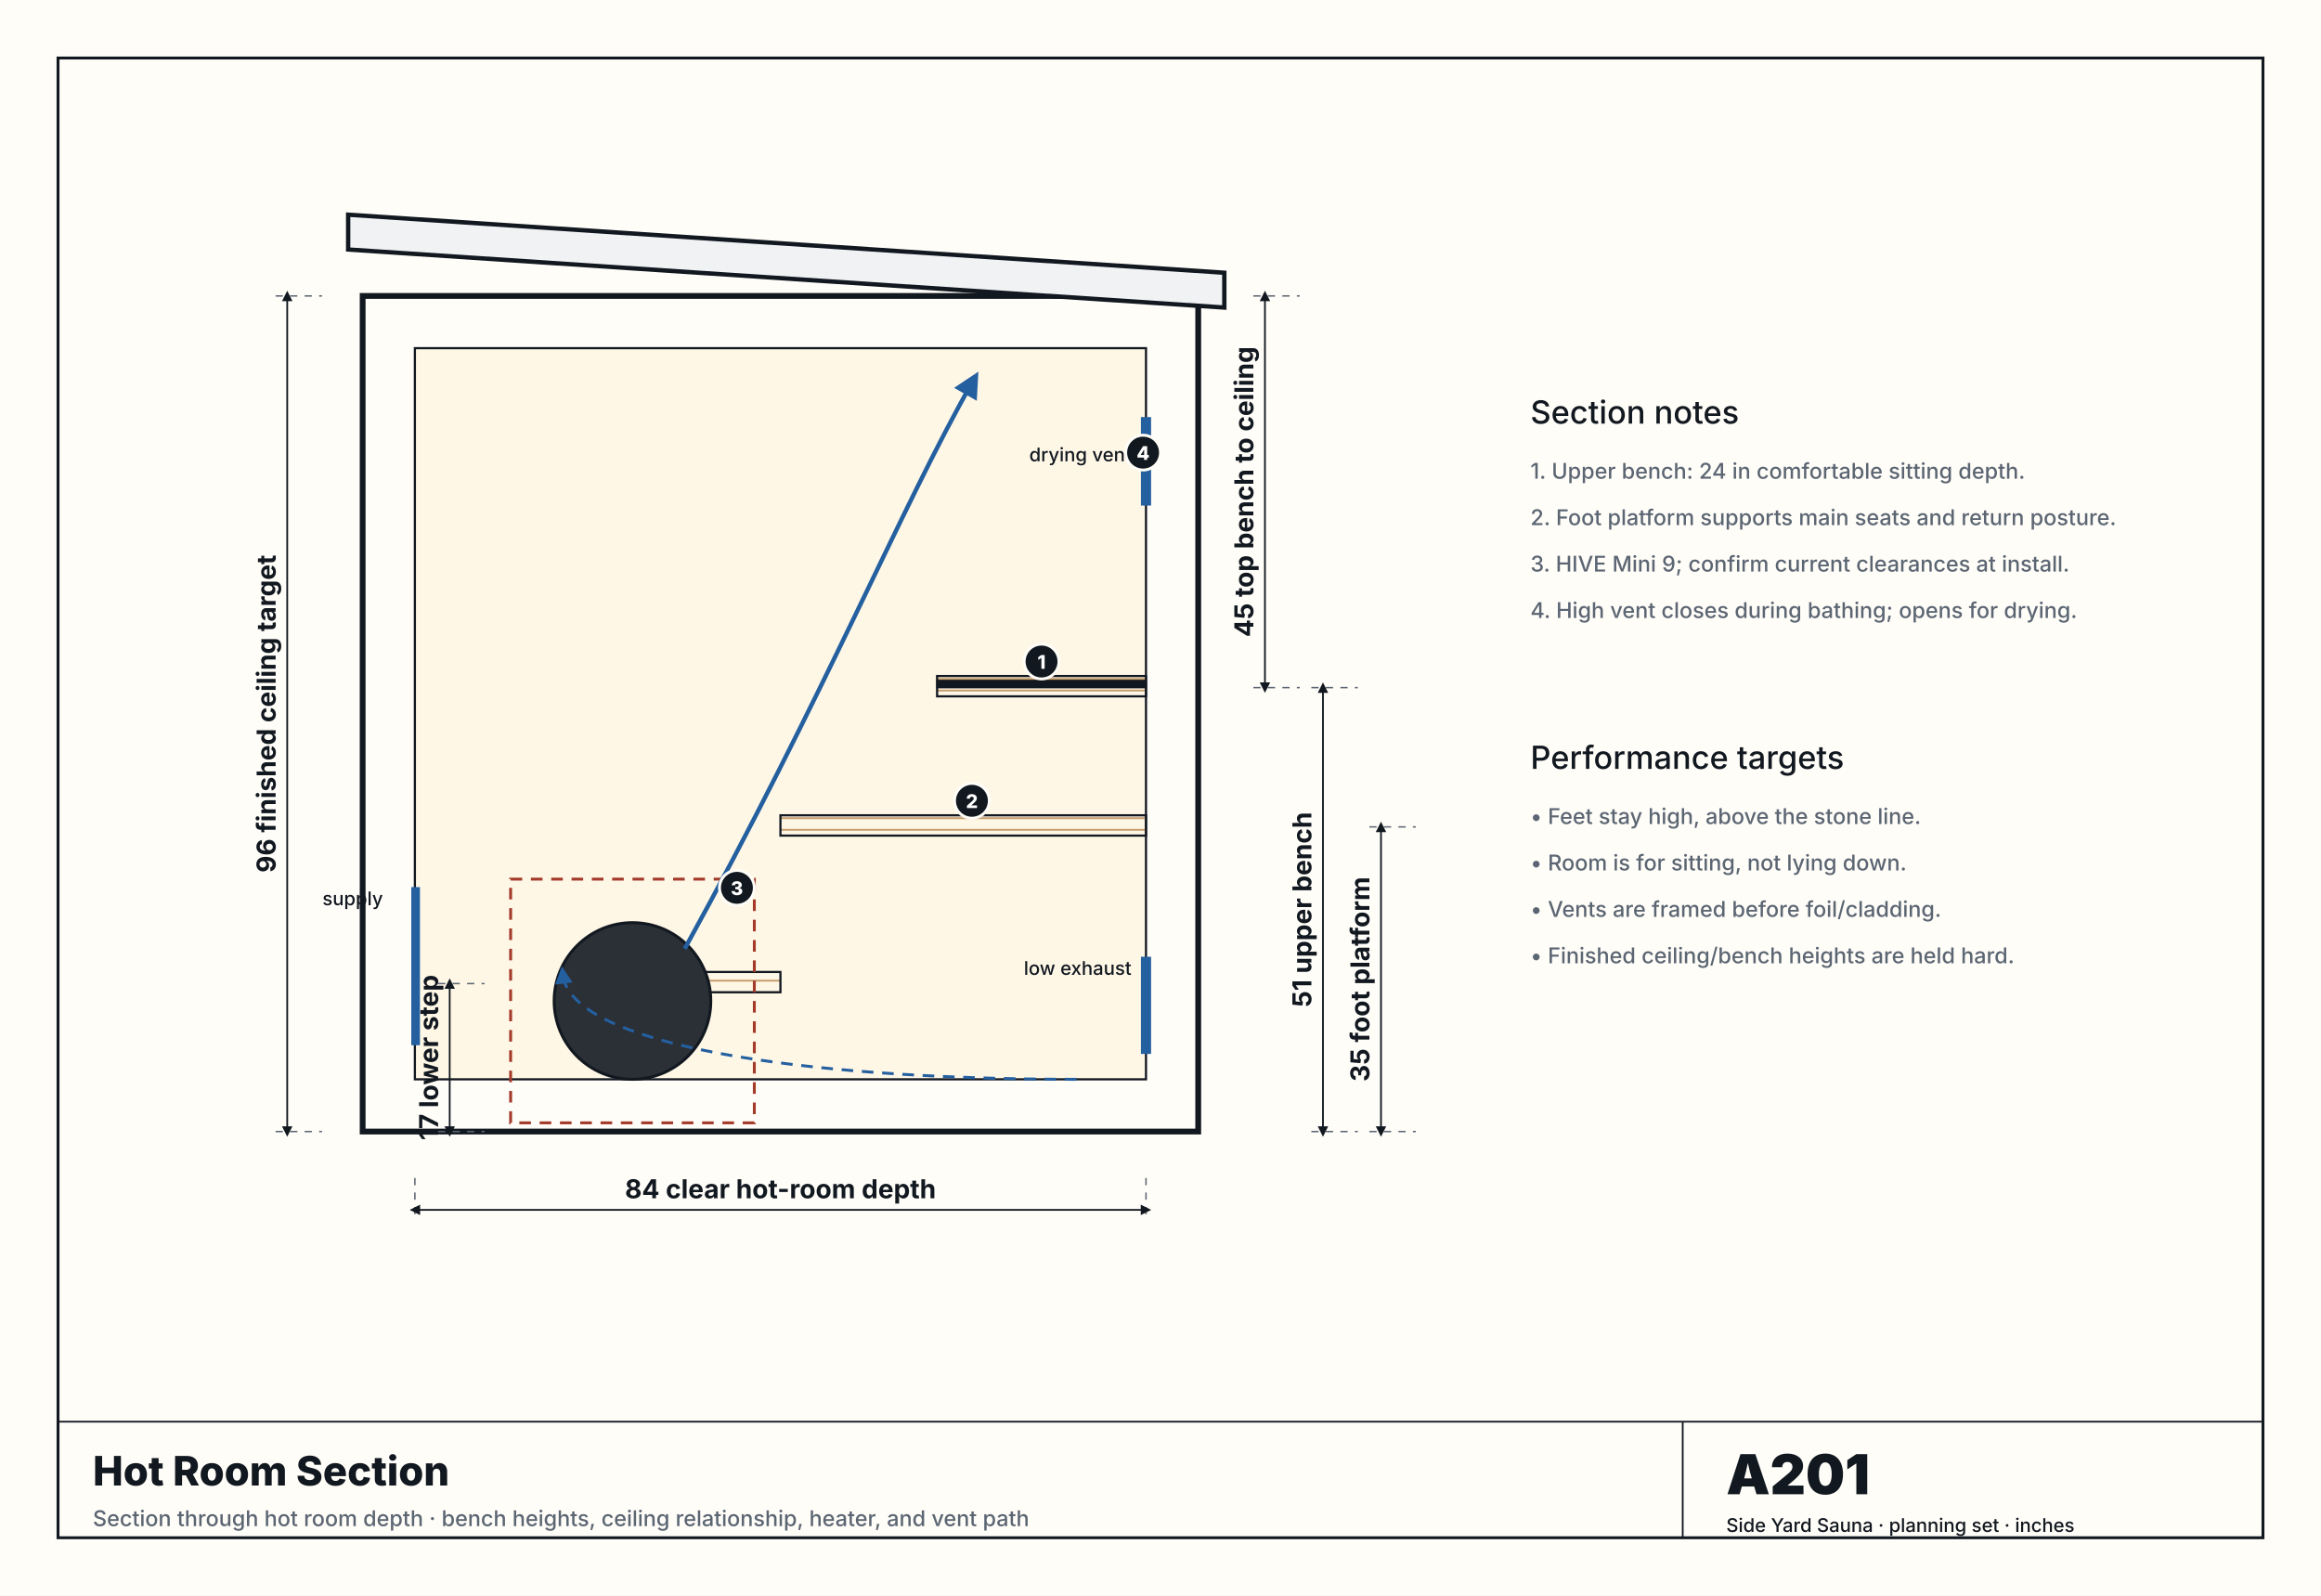
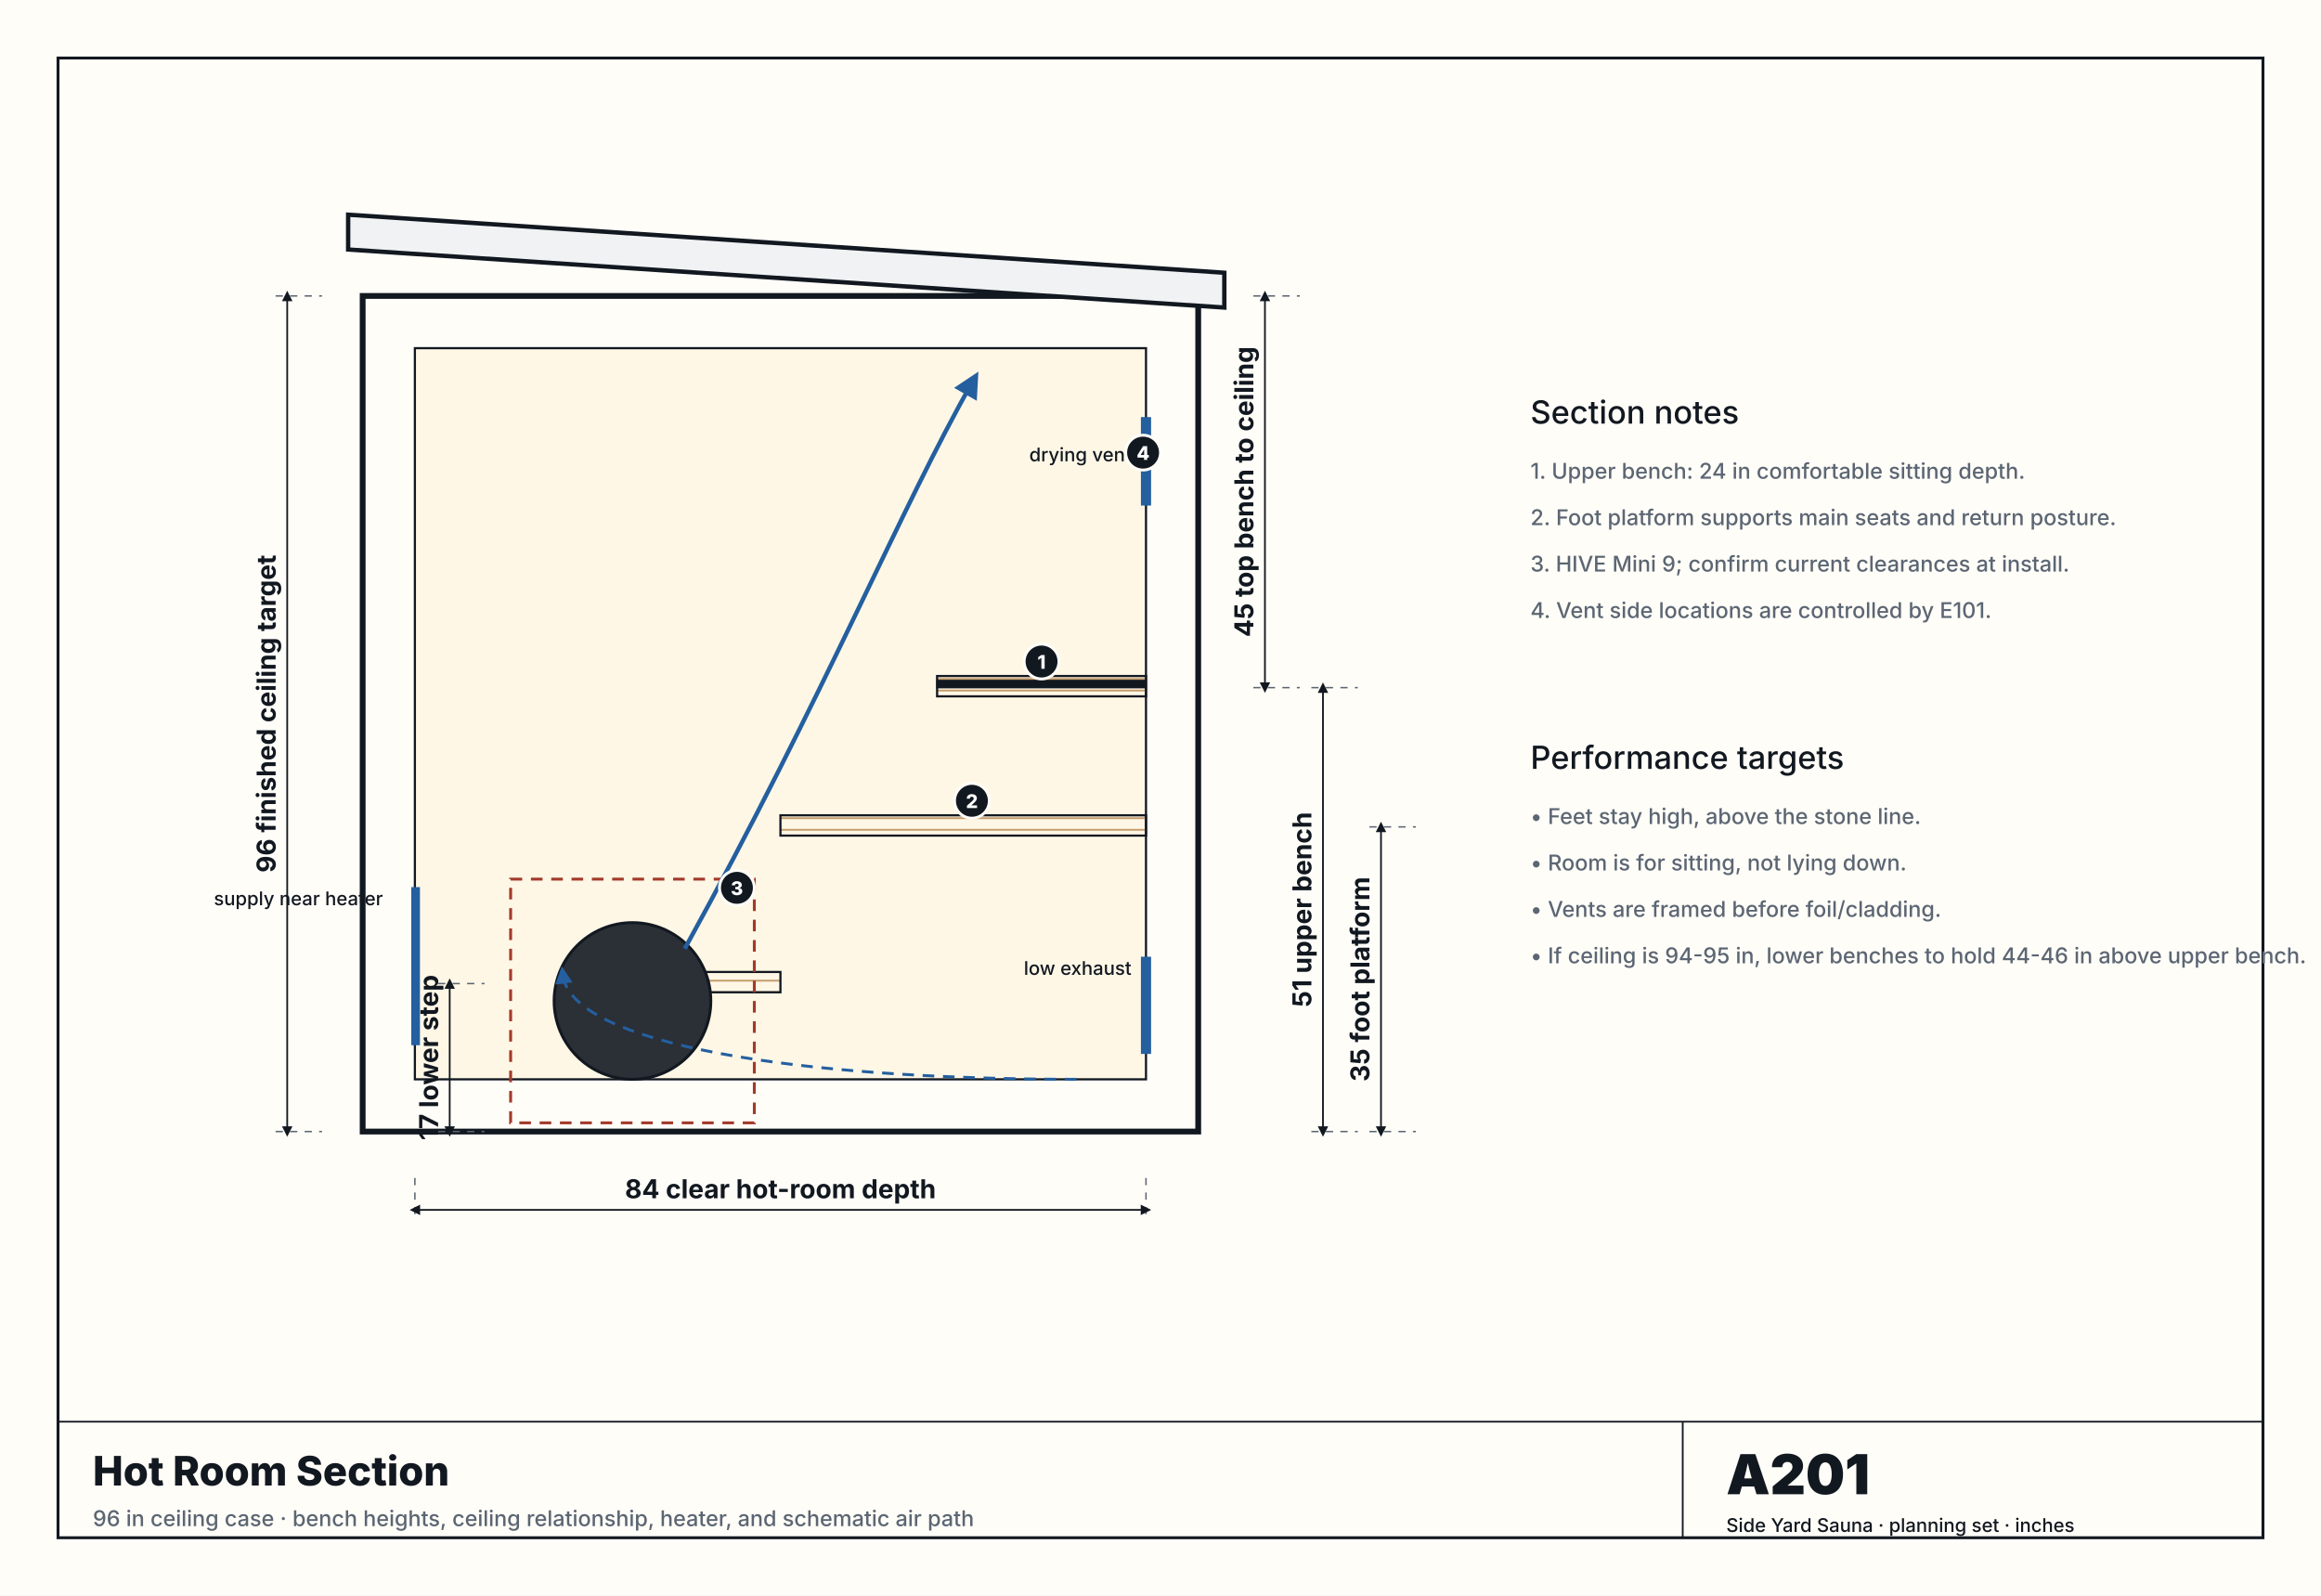
<svg xmlns="http://www.w3.org/2000/svg" width="1600" height="1100" viewBox="0 0 1600 1100" role="img" aria-labelledby="title desc">
  <defs>
    <marker id="arrow" viewBox="0 0 10 10" refX="5" refY="5" markerWidth="6" markerHeight="6" orient="auto-start-reverse">
      <path d="M0,0 L10,5 L0,10 Z" fill="#121820" />
    </marker>
    <marker id="arrow-blue" viewBox="0 0 10 10" refX="5" refY="5" markerWidth="6" markerHeight="6" orient="auto-start-reverse">
      <path d="M0,0 L10,5 L0,10 Z" fill="#245f9f" />
    </marker>
    <pattern id="soil-hatch" width="18" height="18" patternUnits="userSpaceOnUse" patternTransform="rotate(45)">
      <line x1="0" y1="0" x2="0" y2="18" stroke="#c8c1b2" stroke-width="1" />
    </pattern>
    <pattern id="deck-hatch" width="16" height="16" patternUnits="userSpaceOnUse">
      <path d="M0 16 L16 0" stroke="#d1c39f" stroke-width="1" />
    </pattern>
    <pattern id="wood-grain" width="28" height="8" patternUnits="userSpaceOnUse">
      <line x1="0" y1="4" x2="28" y2="4" stroke="#b78953" stroke-width="1" />
    </pattern>
    <style>
        .sheet-bg{fill:#fffdf8}
        .border{fill:none;stroke:#121820;stroke-width:2}
        .title-line{stroke:#121820;stroke-width:1.2}
        .wall{fill:#d8dce2;stroke:#121820;stroke-width:4}
        .cut{fill:#fffdf8;stroke:#121820;stroke-width:3}
        .thin{fill:none;stroke:#121820;stroke-width:1.4}
        .med{fill:none;stroke:#121820;stroke-width:2.2}
        .heavy{fill:none;stroke:#121820;stroke-width:4}
        .dim{fill:none;stroke:#121820;stroke-width:1.2;marker-start:url(#arrow);marker-end:url(#arrow)}
        .ext{stroke:#5c6673;stroke-width:1;stroke-dasharray:5 5}
        .label{font:500 22px ui-sans-serif, system-ui, -apple-system, BlinkMacSystemFont, "Segoe UI", sans-serif;fill:#121820}
        .small{font:500 16px ui-sans-serif, system-ui, -apple-system, BlinkMacSystemFont, "Segoe UI", sans-serif;fill:#121820}
        .tiny{font:500 13px ui-sans-serif, system-ui, -apple-system, BlinkMacSystemFont, "Segoe UI", sans-serif;fill:#121820}
        .dimtxt{font:700 18px ui-sans-serif, system-ui, -apple-system, BlinkMacSystemFont, "Segoe UI", sans-serif;fill:#121820}
        .note{font:500 15px ui-sans-serif, system-ui, -apple-system, BlinkMacSystemFont, "Segoe UI", sans-serif;fill:#5c6673}
        .title{font:800 28px ui-sans-serif, system-ui, -apple-system, BlinkMacSystemFont, "Segoe UI", sans-serif;fill:#121820}
        .sheetno{font:900 38px ui-sans-serif, system-ui, -apple-system, BlinkMacSystemFont, "Segoe UI", sans-serif;fill:#121820}
        .badge{font:800 13px ui-sans-serif, system-ui, -apple-system, BlinkMacSystemFont, "Segoe UI", sans-serif;fill:#fff}
      </style>
  </defs>
  <rect width="1600" height="1100" class="sheet-bg" />
  <rect x="40" y="40" width="1520" height="1020" class="border" />
  <line x1="40" y1="980" x2="1560" y2="980" class="title-line" />
  <line x1="1160" y1="980" x2="1160" y2="1060" class="title-line" />
  <text x="64" y="1024" class="title">Hot Room Section</text>
-   <text x="64" y="1052" class="note">Section through hot room depth · bench heights, ceiling relationship, heater, and vent path</text>
+   <text x="64" y="1052" class="note">96 in ceiling case · bench heights, ceiling relationship, heater, and schematic air path</text>
  <text x="1190" y="1030" class="sheetno">A201</text>
  <text x="1190" y="1056" class="tiny">Side Yard Sauna · planning set · inches</text>
  <rect x="250" y="204" width="576" height="576" class="" fill="#fffdf8" stroke="#121820" stroke-width="4" />
  <rect x="286" y="240" width="504" height="504" class="" fill="#fff7e6" stroke="#121820" stroke-width="1.5" />
  <path d="M240 148 L844 188 L844 212 L240 172 Z" fill="#f0f2f4" stroke="#121820" stroke-width="3" />
  <rect x="646" y="469" width="144" height="5" class="" fill="#121820" stroke="#121820" stroke-width="1" />
  <rect x="646" y="466" width="144" height="14" class="" fill="url(#wood-grain)" stroke="#121820" stroke-width="1.5" />
  <rect x="538" y="562" width="252" height="14" class="" fill="url(#wood-grain)" stroke="#121820" stroke-width="1.5" />
  <rect x="394" y="670" width="144" height="14" class="" fill="url(#wood-grain)" stroke="#121820" stroke-width="1.5" />
  <circle cx="436" cy="690" r="54" fill="#2b2f36" stroke="#121820" stroke-width="2" />
  <rect x="352" y="606" width="168" height="168" class="" fill="none" stroke="#a33a2a" stroke-width="2" stroke-dasharray="8 6" />
  <path d="M472 654 C568 480, 622 348, 670 264" fill="none" stroke="#245f9f" stroke-width="3" marker-end="url(#arrow-blue)" />
  <path d="M742 744 C550 744, 394 720, 388 672" fill="none" stroke="#245f9f" stroke-width="2" stroke-dasharray="8 6" marker-end="url(#arrow-blue)" />
  <rect x="284" y="612" width="5" height="108" class="" fill="#245f9f" stroke="#245f9f" stroke-width="1" />
  <rect x="787" y="660" width="6" height="66" class="" fill="#245f9f" stroke="#245f9f" stroke-width="1" />
  <rect x="787" y="288" width="6" height="60" class="" fill="#245f9f" stroke="#245f9f" stroke-width="1" />
-   <text x="264" y="624" class="tiny" text-anchor="end">supply</text>
+   <text x="264" y="624" class="tiny" text-anchor="end">supply near heater</text>
  <text x="780" y="672" class="tiny" text-anchor="end">low exhaust</text>
  <text x="780" y="318" class="tiny" text-anchor="end">drying vent</text>
  <line x1="190" y1="780" x2="222" y2="780" class="ext" />
  <line x1="190" y1="204" x2="222" y2="204" class="ext" />
  <line x1="198" y1="780" x2="198" y2="204" class="dim" />
  <text x="190" y="492" class="dimtxt" text-anchor="middle" transform="rotate(-90 190 492)">96 finished ceiling target</text>
  <line x1="864" y1="474" x2="896" y2="474" class="ext" />
  <line x1="864" y1="204" x2="896" y2="204" class="ext" />
  <line x1="872" y1="474" x2="872" y2="204" class="dim" />
  <text x="864" y="339" class="dimtxt" text-anchor="middle" transform="rotate(-90 864 339)">45 top bench to ceiling</text>
  <line x1="904" y1="780" x2="936" y2="780" class="ext" />
  <line x1="904" y1="474" x2="936" y2="474" class="ext" />
  <line x1="912" y1="780" x2="912" y2="474" class="dim" />
  <text x="904" y="627" class="dimtxt" text-anchor="middle" transform="rotate(-90 904 627)">51 upper bench</text>
  <line x1="944" y1="780" x2="976" y2="780" class="ext" />
  <line x1="944" y1="570" x2="976" y2="570" class="ext" />
  <line x1="952" y1="780" x2="952" y2="570" class="dim" />
  <text x="944" y="675" class="dimtxt" text-anchor="middle" transform="rotate(-90 944 675)">35 foot platform</text>
  <line x1="302" y1="780" x2="334" y2="780" class="ext" />
  <line x1="302" y1="678" x2="334" y2="678" class="ext" />
  <line x1="310" y1="780" x2="310" y2="678" class="dim" />
  <text x="302" y="729" class="dimtxt" text-anchor="middle" transform="rotate(-90 302 729)">17 lower step</text>
  <line x1="286" y1="812" x2="286" y2="842" class="ext" />
  <line x1="790" y1="812" x2="790" y2="842" class="ext" />
  <line x1="286" y1="834" x2="790" y2="834" class="dim" />
  <text x="538" y="826" class="dimtxt" text-anchor="middle">84 clear hot-room depth</text>
  <circle cx="718" cy="456" r="12" fill="#121820" stroke="#fffdf8" stroke-width="2" />
  <text x="718" y="461" class="badge" text-anchor="middle">1</text>
  <circle cx="670" cy="552" r="12" fill="#121820" stroke="#fffdf8" stroke-width="2" />
  <text x="670" y="557" class="badge" text-anchor="middle">2</text>
  <circle cx="508" cy="612" r="12" fill="#121820" stroke="#fffdf8" stroke-width="2" />
  <text x="508" y="617" class="badge" text-anchor="middle">3</text>
  <circle cx="788" cy="312" r="12" fill="#121820" stroke="#fffdf8" stroke-width="2" />
  <text x="788" y="317" class="badge" text-anchor="middle">4</text>
  <g transform="translate(1055 292)">
    <text x="0" y="0" class="label" text-anchor="start">Section notes</text>
    <text x="0" y="38" class="note" text-anchor="start">1. Upper bench: 24 in comfortable sitting depth.</text>
    <text x="0" y="70" class="note" text-anchor="start">2. Foot platform supports main seats and return posture.</text>
    <text x="0" y="102" class="note" text-anchor="start">3. HIVE Mini 9; confirm current clearances at install.</text>
-     <text x="0" y="134" class="note" text-anchor="start">4. High vent closes during bathing; opens for drying.</text>
+     <text x="0" y="134" class="note" text-anchor="start">4. Vent side locations are controlled by E101.</text>
  </g>
  <g transform="translate(1055 530)">
    <text x="0" y="0" class="label" text-anchor="start">Performance targets</text>
    <text x="0" y="38" class="note" text-anchor="start">• Feet stay high, above the stone line.</text>
    <text x="0" y="70" class="note" text-anchor="start">• Room is for sitting, not lying down.</text>
    <text x="0" y="102" class="note" text-anchor="start">• Vents are framed before foil/cladding.</text>
-     <text x="0" y="134" class="note" text-anchor="start">• Finished ceiling/bench heights are held hard.</text>
+     <text x="0" y="134" class="note" text-anchor="start">• If ceiling is 94-95 in, lower benches to hold 44-46 in above upper bench.</text>
  </g>
</svg>
